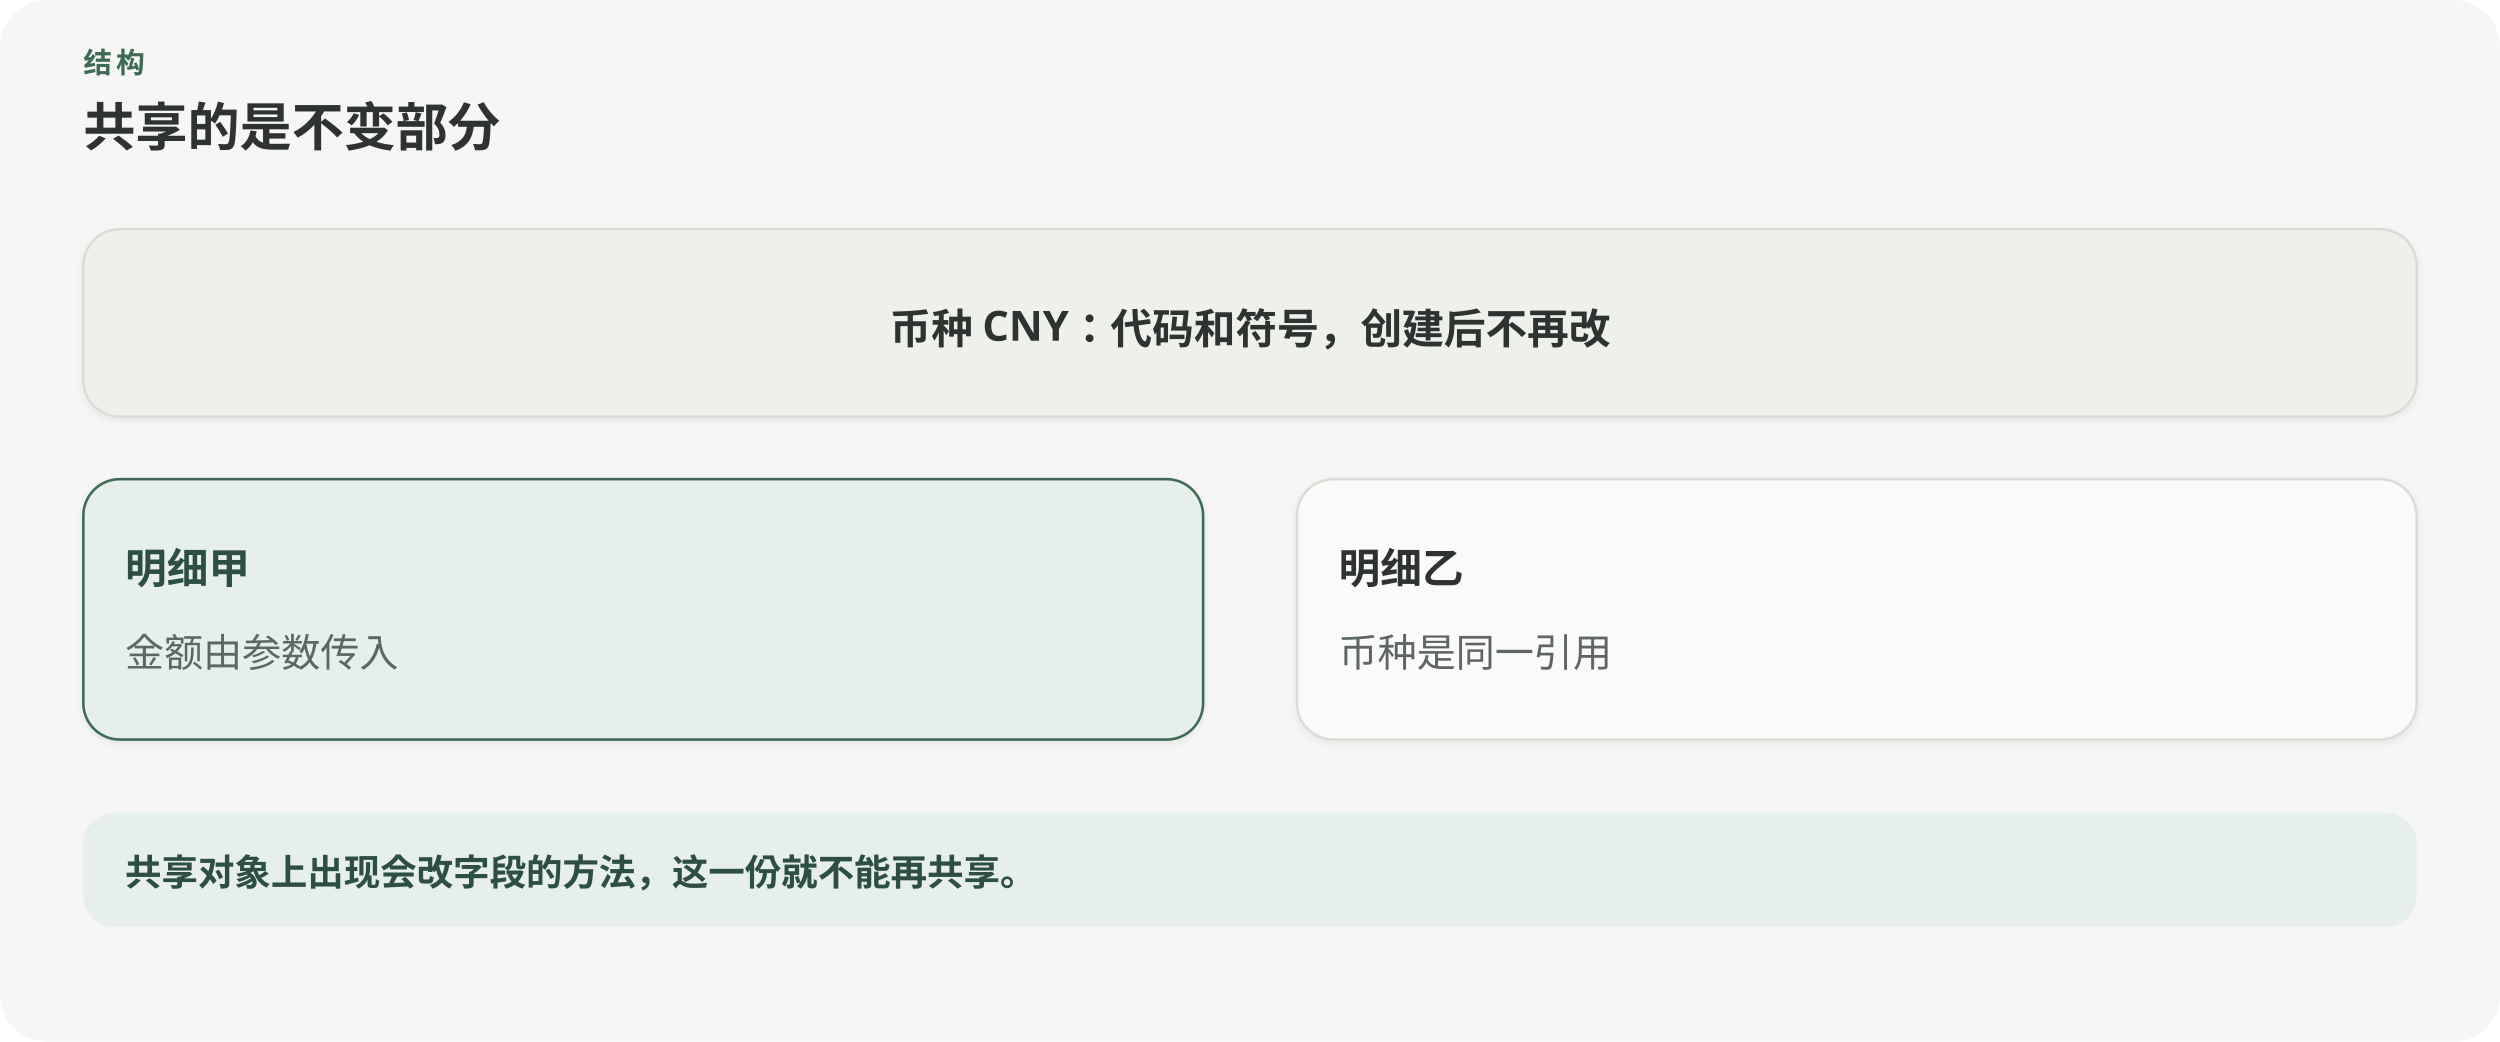
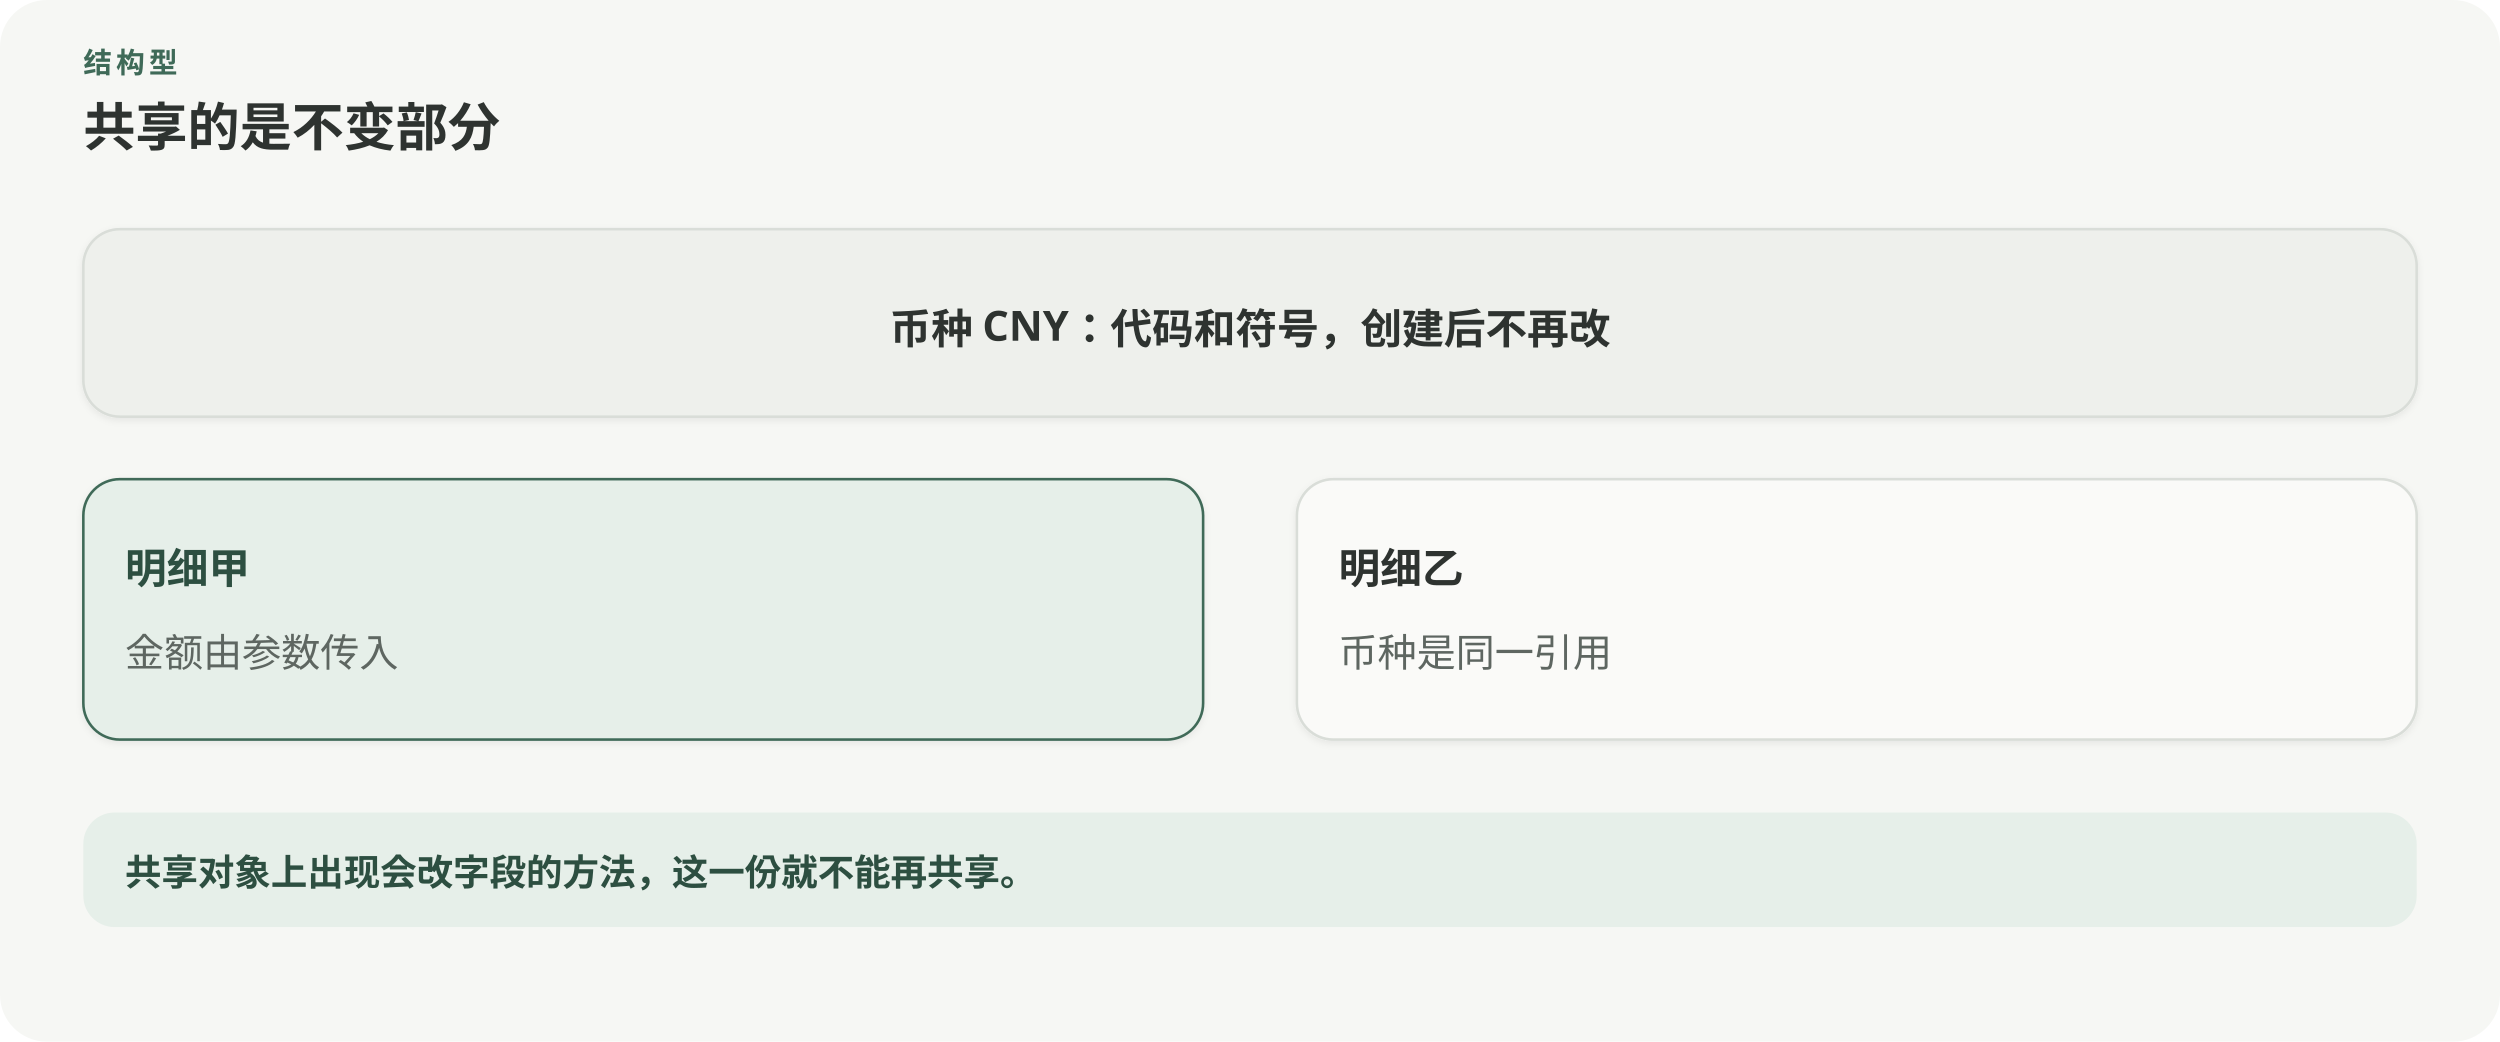
<svg xmlns="http://www.w3.org/2000/svg" viewBox="0 0 960 400" role="img" aria-labelledby="title desc">
  <defs>
    <filter id="soft" x="-6%" y="-8%" width="112%" height="124%">
      <feDropShadow dx="0" dy="1" stdDeviation="1.4" flood-color="#28302a" flood-opacity="0.07" />
    </filter>
  </defs>
  <rect width="960" height="400" rx="18" fill="#f6f7f4" />
-   <text x="32" y="28" font-family="'IBM Plex Sans','Noto Sans SC','PingFang SC',sans-serif" font-size="11" font-weight="600" letter-spacing="1.6" fill="#3f6a58">结构</text>
+   <text x="32" y="28" font-family="'IBM Plex Sans','Noto Sans SC','PingFang SC',sans-serif" font-size="11" font-weight="600" letter-spacing="1.6" fill="#3f6a58">结构型</text>
  <text x="32" y="56" font-family="'IBM Plex Sans','Noto Sans SC','PingFang SC',sans-serif" font-size="20" font-weight="600" fill="#2e3330">共享的是不变部分</text>
  <rect x="32" y="88" width="896" height="72" rx="14" fill="#eef0ec" stroke="#d9ddd8" filter="url(#soft)" />
  <text x="480" y="132" font-family="'IBM Plex Sans','Noto Sans SC','PingFang SC',sans-serif" font-size="16" font-weight="600" fill="#2e3330" text-anchor="middle">币种 CNY：代码和符号，创建后不再改</text>
  <rect x="32" y="184" width="430" height="100" rx="14" fill="#e6efe9" stroke="#3f6a58" filter="url(#soft)" />
  <text x="48" y="224" font-family="'IBM Plex Sans','Noto Sans SC','PingFang SC',sans-serif" font-size="16" font-weight="600" fill="#2d4f41" text-anchor="start">明细甲</text>
  <text x="48" y="256" font-family="'IBM Plex Sans','Noto Sans SC','PingFang SC',sans-serif" font-size="15" font-weight="400" fill="#5e6661" text-anchor="start">金额由参数传入</text>
  <rect x="498" y="184" width="430" height="100" rx="14" fill="#fafaf8" stroke="#d9ddd8" filter="url(#soft)" />
  <text x="514" y="224" font-family="'IBM Plex Sans','Noto Sans SC','PingFang SC',sans-serif" font-size="16" font-weight="600" fill="#2e3330" text-anchor="start">明细乙</text>
  <text x="514" y="256" font-family="'IBM Plex Sans','Noto Sans SC','PingFang SC',sans-serif" font-size="15" font-weight="400" fill="#5e6661" text-anchor="start">币种是同一引用</text>
  <rect x="32" y="312" width="896" height="44" rx="12" fill="#e6efe9" />
  <text x="48" y="340" font-family="'IBM Plex Sans','Noto Sans SC','PingFang SC',sans-serif" font-size="14" font-weight="600" fill="#2d4f41" text-anchor="start">共享对象上出现会改字段的方法，这一份就不能再共享。</text>
</svg>
